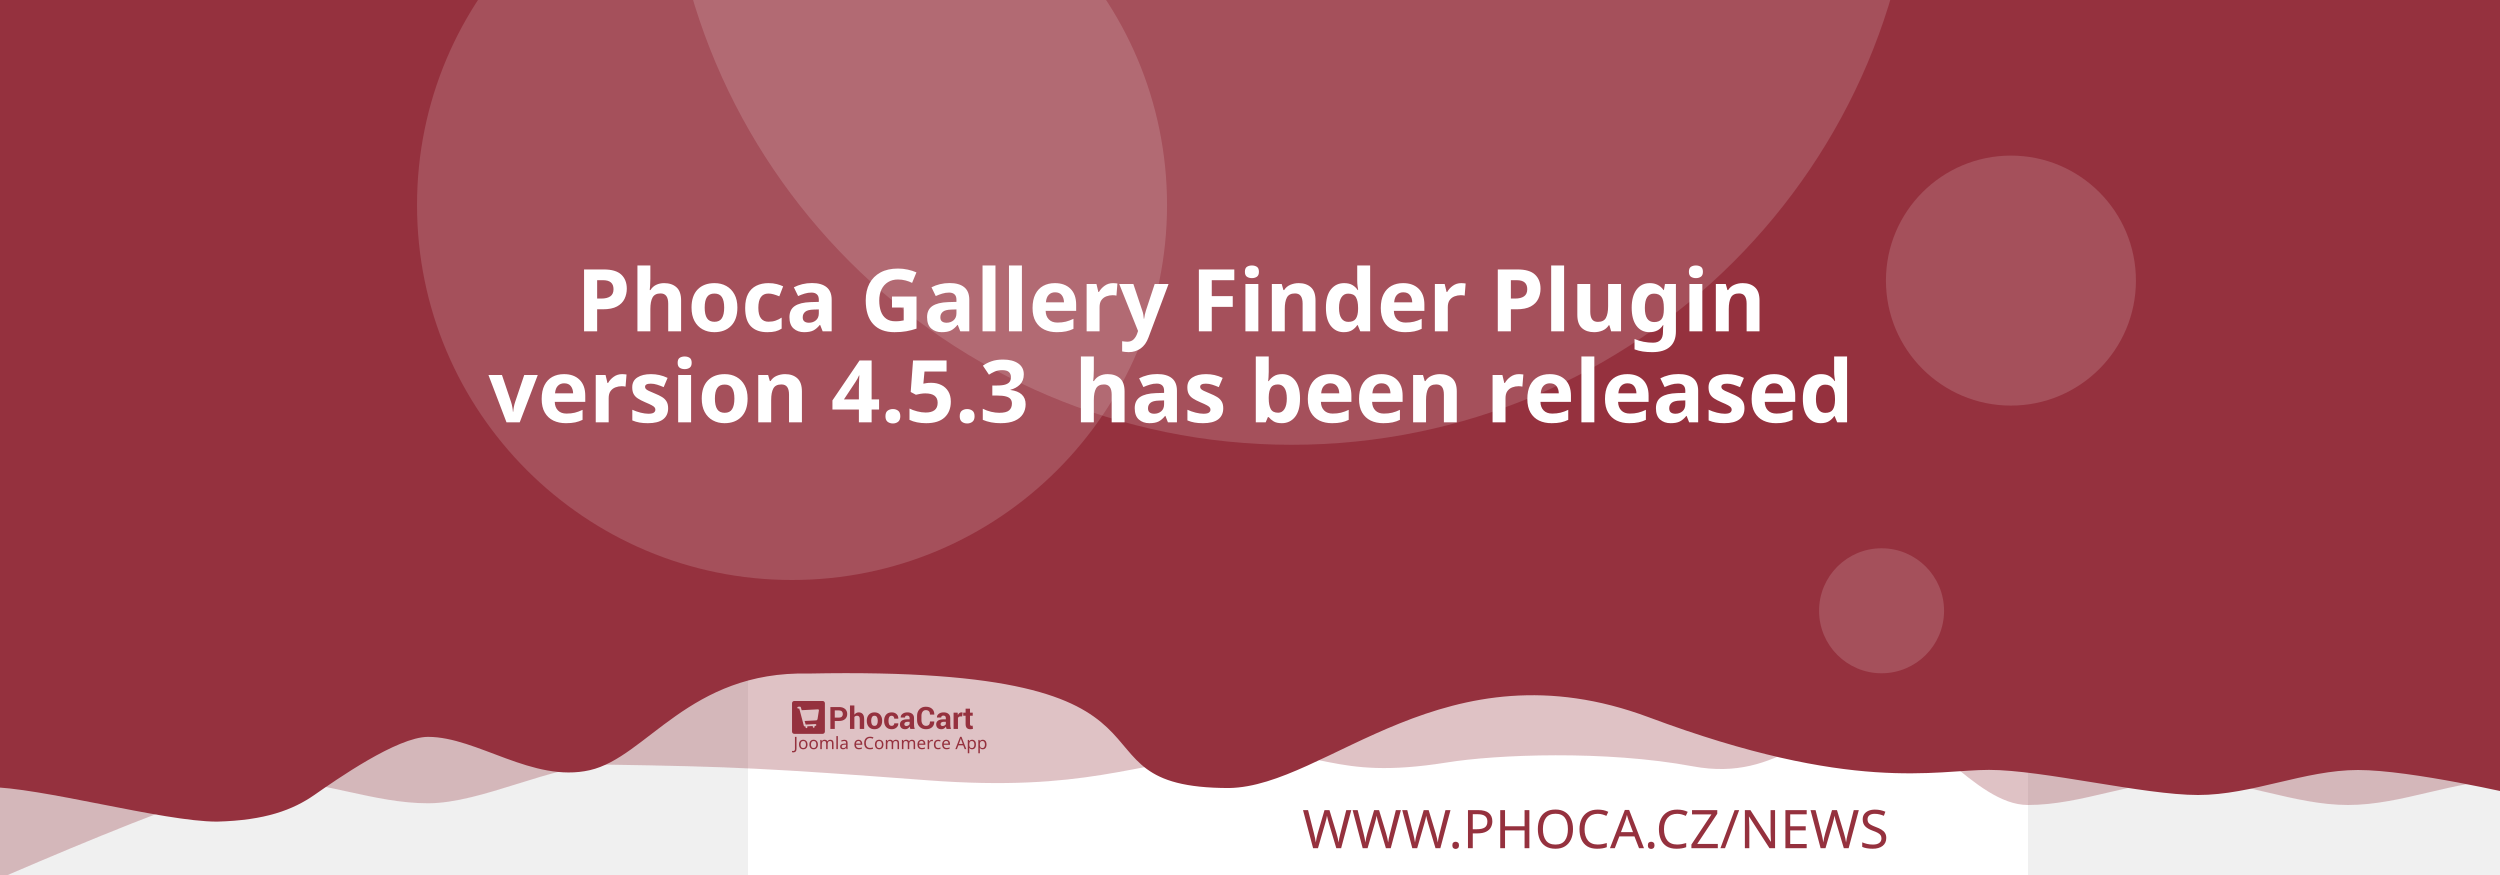
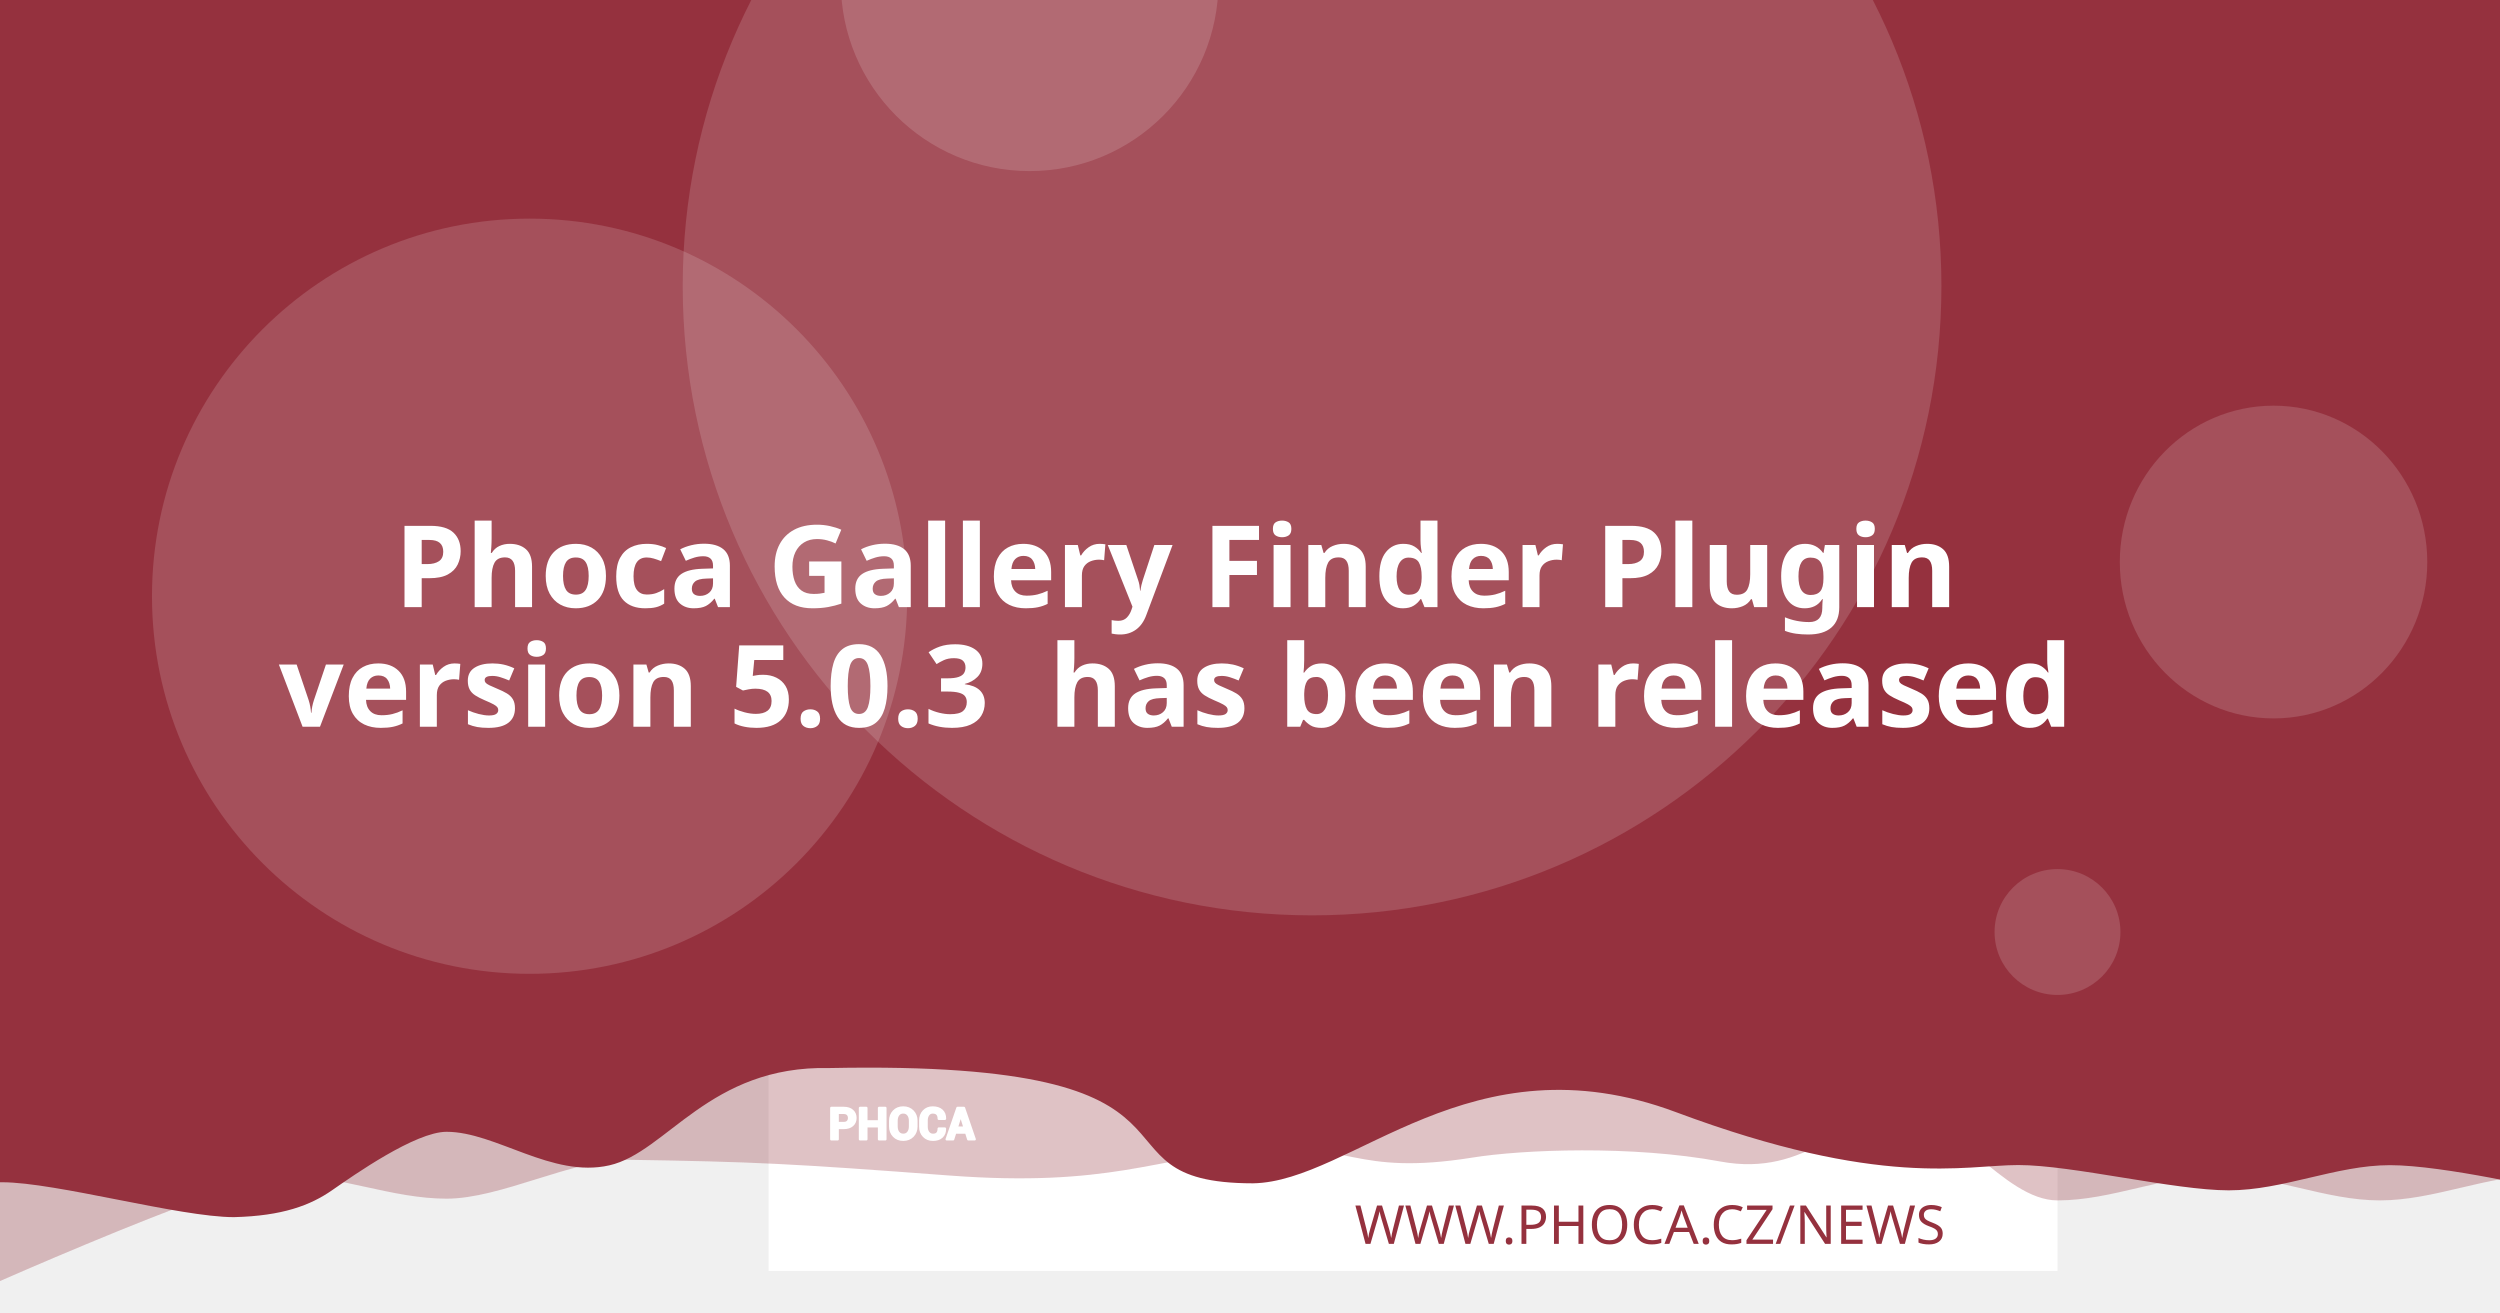
- <svg xmlns="http://www.w3.org/2000/svg" width="1000" height="350" viewBox="0 0 1000 350" version="1.1" id="svg5">
-   <defs id="defs2" />
-   <g id="layer1">
-     <path d="m 10.656,-65.038 a 6.384,6.384 0 0 0 -6.384,6.384 v 81.087 a 6.384,6.384 0 0 0 6.384,6.384 h 81.083 a 6.384,6.384 0 0 0 6.384,-6.384 v -81.087 a 6.384,6.384 0 0 0 -6.384,-6.384 z m 16.084,16.188 c 0.591,-0.033 1.134,0.125 1.642,0.482 0.508,0.359 0.842,0.809 1.006,1.355 l 2.415,8.308 46.517,-2.44 c 0.829,-0.043 1.521,0.245 2.074,0.86 0.55,0.606 0.769,1.334 0.636,2.174 l -3.898,24.937 c -0.138,0.736 -0.57,1.497 -1.288,2.273 -0.719,0.787 -1.656,1.211 -2.797,1.272 l -32.861,1.721 3.038,10.253 27.775,-1.455 c 0.726,-0.04 1.351,0.178 1.887,0.648 0.523,0.483 0.803,1.086 0.844,1.812 0.038,0.726 -0.178,1.352 -0.648,1.887 -0.483,0.525 -1.086,0.806 -1.812,0.844 l -2.597,0.137 0.137,2.593 c 0.038,0.729 -0.178,1.356 -0.661,1.879 -0.472,0.535 -1.071,0.819 -1.8,0.856 -0.726,0.038 -1.353,-0.178 -1.879,-0.661 -0.535,-0.472 -0.814,-1.073 -0.852,-1.8 l -0.137,-2.593 -15.573,0.81 0.133,2.597 c 0.038,0.729 -0.176,1.356 -0.648,1.879 -0.483,0.535 -1.086,0.818 -1.812,0.856 -0.726,0.04 -1.352,-0.178 -1.887,-0.661 -0.525,-0.472 -0.806,-1.073 -0.844,-1.8 l -0.137,-2.597 -1.608,0.083 c -0.623,0.033 -1.193,-0.112 -1.721,-0.428 -0.515,-0.317 -0.883,-0.632 -1.11,-0.931 l -0.287,-0.507 -13.05,-49.343 -2.805,0.146 c -0.696,0.038 -1.312,-0.181 -1.858,-0.661 -0.545,-0.472 -0.835,-1.069 -0.873,-1.795 -0.038,-0.729 0.186,-1.353 0.682,-1.879 0.493,-0.535 1.083,-0.818 1.779,-0.856 z" style="fill:#ffffff;stroke-width:1;paint-order:stroke fill markers" id="path400" />
-     <rect style="opacity:1;fill:#ffffff;stroke-width:5;stroke-linejoin:round;paint-order:stroke fill markers" id="rect723" width="512" height="512" x="299.205" y="-162" />
-     <path id="rect4460" style="opacity:0.3;fill:#95313e;fill-opacity:1;stroke-width:5;stroke-linejoin:round;paint-order:stroke fill markers" d="M 43.205,-158 H 1067.205 v 480 c 0,0 -42.667,-10 -64,-10 -21.333,0 -42.408,10 -64,10 -21.592,0 -42.667,-10 -64,-10 -21.333,0 -42.408,10 -64,10 -21.592,0 -41.887,-34.701 -63.221,-34.701 -21.333,0 -35.645,25.795 -70.761,19.246 -35.116,-6.549 -78.862,-4.741 -98.515,-1.547 -47.289,7.533 -49.247,-6.724 -87.369,-3.311 -38.122,3.413 -56.921,15.193 -120.307,10.429 -63.387,-4.764 -76.988,-5.458 -128.724,-6.272 -21.333,0 -49.51,15.47 -71.103,15.47 -21.592,0 -42.667,-9.314 -64,-9.314 -21.333,0 -142.622,54.974 -142.622,54.974 z" />
-     <path id="rect4460-5" style="fill:#95313e;fill-opacity:1;stroke-width:5;stroke-linejoin:round;paint-order:stroke fill markers" d="M -16.795,-162 H 1007.205 v 480 c 0,0 -42.667,-10 -64,-10 -21.333,0 -42.408,10 -64,10 -21.592,0 -62.256,-10.048 -83.59,-10.048 -21.333,0 -54.449,9.448 -136.059,-21.03 -81.61,-30.478 -128.583,27.669 -167.971,28.291 -70.795,-0.042 -2.945,-49.095 -168.203,-45.791 -47.74,-1.123 -64.656,33.461 -87.469,38.651 -22.813,5.19 -45.091,-13.328 -64.676,-13.328 -12.358,0 -36.795,17.189 -45.417,23.186 -8.622,5.997 -19.64,10.226 -38.998,10.717 -21.592,0 -70.812,-13.859 -92.145,-13.859 -21.333,0 -11.473,3.211 -11.473,3.211 z" />
-     <circle style="opacity:0.15;fill:#ffffff;fill-opacity:1;stroke-width:5;stroke-linejoin:round;paint-order:stroke fill markers" id="path8376" cx="516.67" cy="-72.081" r="250" />
-     <text xml:space="preserve" style="font-style:normal;font-weight:normal;font-size:21.333px;line-height:1.25;font-family:sans-serif;fill:#95313e;fill-opacity:1;stroke:none" x="783.247" y="339.277" id="text2910-3-7">
-       <tspan id="tspan2908-6-5" x="783.247" y="339.277" style="font-style:normal;font-variant:normal;font-weight:300;font-stretch:normal;font-size:21.333px;font-family:Montserrat;-inkscape-font-specification:'Montserrat Light';text-align:end;text-anchor:end;fill:#95313e;fill-opacity:1">WWW.PHOCA.CZ/NEWS</tspan>
-     </text>
-     <text xml:space="preserve" style="font-style:normal;font-variant:normal;font-weight:600;font-stretch:normal;font-size:34.667px;line-height:1.05;font-family:Rubik;-inkscape-font-specification:'Rubik Semi-Bold';fill:#ffffff;fill-opacity:1;stroke:none" x="500" y="96.133" id="text11252">
-       <tspan x="500" y="96.133" id="tspan403" style="text-align:center;text-anchor:middle" />
-       <tspan x="500" y="132.533" style="font-size:34.667px;text-align:center;text-anchor:middle" id="tspan444">Phoca Gallery Finder Plugin</tspan>
-       <tspan x="500" y="168.933" id="tspan2906" style="font-size:34.667px;text-align:center;text-anchor:middle">version 4.5.3
+ <svg xmlns="http://www.w3.org/2000/svg" version="1.1" viewBox="0 0 1200 630">
+   <path d="m20.256 108.52a7.714 7.714 0 0 0-7.714 7.714v97.981a7.714 7.714 0 0 0 7.714 7.714h97.976a7.714 7.714 0 0 0 7.714-7.714v-97.981a7.714 7.714 0 0 0-7.714-7.714zm19.435 19.56c0.714-0.04 1.37 0.151 1.984 0.583 0.613 0.434 1.018 0.978 1.215 1.637l2.918 10.039 56.209-2.948c1.002-0.052 1.838 0.296 2.506 1.04 0.665 0.732 0.929 1.612 0.768 2.627l-4.71 30.132c-0.167 0.89-0.688 1.809-1.557 2.747-0.869 0.95-2.001 1.463-3.38 1.537l-39.707 2.079 3.671 12.389 33.562-1.758c0.878-0.049 1.633 0.215 2.28 0.783 0.632 0.583 0.971 1.312 1.019 2.19 0.046 0.878-0.215 1.633-0.783 2.28-0.583 0.635-1.312 0.974-2.189 1.019l-3.139 0.166 0.166 3.134c0.046 0.881-0.215 1.638-0.798 2.27-0.571 0.647-1.294 0.99-2.175 1.034-0.878 0.046-1.635-0.215-2.27-0.798-0.647-0.571-0.984-1.297-1.03-2.175l-0.166-3.134-18.817 0.979 0.161 3.139c0.046 0.881-0.212 1.638-0.783 2.27-0.583 0.647-1.312 0.988-2.189 1.034-0.878 0.049-1.633-0.215-2.28-0.798-0.635-0.571-0.974-1.297-1.02-2.175l-0.166-3.139-1.944 0.101c-0.753 0.039-1.441-0.135-2.079-0.517-0.623-0.383-1.067-0.764-1.341-1.125l-0.347-0.613-15.769-59.624-3.39 0.176c-0.841 0.046-1.586-0.219-2.245-0.798-0.659-0.571-1.009-1.292-1.055-2.17-0.046-0.881 0.225-1.635 0.824-2.27 0.595-0.647 1.308-0.989 2.149-1.034z" fill="#fff" stroke-width="1.208" style="paint-order:stroke fill markers" />
+   <rect x="368.92" y="-8.647" width="618.68" height="618.68" fill="#fff" stroke-linejoin="round" stroke-width="6.042" style="paint-order:stroke fill markers" />
+   <g stroke-linejoin="round" stroke-width="6.042">
+     <path d="m59.586-3.814h1237.4v580.01s-51.556-12.084-77.334-12.084c-25.778 0-51.244 12.084-77.335 12.084-26.091 0-51.556-12.084-77.334-12.084-25.778 0-51.244 12.084-77.335 12.084-26.091 0-50.615-41.931-76.393-41.931s-43.072 31.169-85.504 23.256-95.293-5.729-119.04-1.869c-57.142 9.103-59.508-8.125-105.57-4.001s-68.78 18.359-145.37 12.602c-76.593-5.757-93.029-6.595-155.54-7.579-25.778 0-59.826 18.693-85.917 18.693-26.091 0-51.556-11.254-77.334-11.254-25.778 0-172.34 66.428-172.34 66.428z" fill="#95313e" opacity=".3" style="paint-order:stroke fill markers" />
+     <path d="m-12.915-8.647h1237.4v580.01s-51.556-12.084-77.334-12.084c-25.778 0-51.244 12.084-77.334 12.084-26.091 0-75.228-12.142-101.01-12.142-25.778 0-65.794 11.416-164.41-25.412s-155.37 33.433-202.97 34.185c-85.545-0.05-3.558-59.324-203.25-55.331-57.687-1.357-78.127 40.433-105.69 46.704-27.566 6.271-54.486-16.105-78.151-16.105-14.933 0-44.462 20.77-54.88 28.017-10.418 7.247-23.732 12.357-47.124 12.95-26.091 0-85.565-16.747-111.34-16.747-25.778 0-13.863 3.88-13.863 3.88z" fill="#95313e" style="paint-order:stroke fill markers" />
+     <circle cx="629.79" cy="137.28" r="302.09" fill="#fff" opacity=".15" style="paint-order:stroke fill markers" />
+   </g>
+   <g transform="matrix(.20516 0 0 .20516 127.07 503.01)" fill="#fff">
+     <path d="m1340.4 187.13v26.573h-14.698v-73.229h29.182c8.411 0 15.036 2.146 19.865 6.438 4.823 4.292 7.24 9.938 7.24 16.943 0 7.005-2.417 12.635-7.24 16.891-4.828 4.255-11.453 6.385-19.865 6.385zm0-11.328h14.484c4.088 0 7.193-1.115 9.307-3.333 2.109-2.229 3.156-5.062 3.156-8.51 0-3.521-1.047-6.422-3.141-8.724-2.094-2.281-5.203-3.432-9.323-3.432h-14.484z" />
+     <path d="m1452 213.7h-14.646v-30.385h-29.865v30.385h-14.698v-73.229h14.698v31.516h29.865v-31.516h14.646z" />
+     <path d="m1524.6 183.68c0 8.974-2.833 16.391-8.516 22.26-5.698 5.854-13.078 8.792-22.162 8.792-9.01 0-16.338-2.938-21.969-8.792-5.63-5.87-8.448-13.286-8.448-22.26v-13.188c0-8.943 2.797-16.359 8.411-22.229 5.615-5.885 12.943-8.823 21.953-8.823 9.083 0 16.479 2.938 22.182 8.823 5.698 5.87 8.547 13.286 8.547 22.229zm-14.677-13.323c0-5.734-1.422-10.422-4.276-14.094-2.849-3.656-6.781-5.49-11.776-5.49-4.995 0-8.87 1.818-11.62 5.474-2.745 3.656-4.12 8.344-4.12 14.109v13.323c0 5.818 1.391 10.552 4.172 14.229 2.781 3.656 6.661 5.49 11.62 5.49 5.031 0 8.964-1.833 11.776-5.49 2.818-3.677 4.224-8.412 4.224-14.229z" />
+     <path d="m1591.3 188.73 0.104 0.292c0.136 7.875-2.266 14.125-7.208 18.76-4.948 4.635-11.812 6.953-20.599 6.953-8.823 0-15.984-2.833-21.474-8.5-5.495-5.662-8.26-12.943-8.26-21.87v-14.521c0-8.875 2.698-16.151 8.052-21.849 5.375-5.703 12.344-8.552 20.927-8.552 9.042 0 16.115 2.318 21.214 6.969 5.099 4.656 7.588 10.99 7.453 19.005l-0.104 0.292h-14.281c0-4.823-1.151-8.516-3.469-11.089-2.318-2.557-5.922-3.844-10.812-3.844-4.396 0-7.88 1.781-10.458 5.339-2.588 3.568-3.875 8.099-3.875 13.625v14.594c0 5.594 1.354 10.161 4.068 13.729 2.729 3.557 6.386 5.338 11.021 5.338 4.583 0 7.979-1.234 10.177-3.688 2.198-2.474 3.297-6.13 3.297-10.984z" />
+     <path d="m1641.2 197.94h-25.698l-4.995 15.76h-14.828l25.198-73.229h15.036l25.094 73.229h-14.828zm-22.094-11.328h18.474l-9.068-28.99h-0.292z" />
+   </g>
+   <g fill="none" stroke="#fff" stroke-linecap="round" stroke-linejoin="round" stroke-miterlimit="22.926" stroke-width="1.163">
+     <path d="m402.06 541.4v5.452h-3.015v-15.024h5.987c1.726 0 3.085 0.44 4.075 1.321 0.989 0.88 1.485 2.039 1.485 3.476 0 1.437-0.496 2.592-1.485 3.465-0.991 0.873-2.35 1.31-4.075 1.31zm0-2.324h2.971c0.839 0 1.476-0.229 1.909-0.684 0.433-0.457 0.648-1.039 0.648-1.746 0-0.722-0.215-1.317-0.644-1.79-0.43-0.468-1.067-0.704-1.913-0.704h-2.971z" />
+     <path d="m424.96 546.85h-3.005v-6.234h-6.127v6.234h-3.015v-15.024h3.015v6.466h6.127v-6.466h3.005z" />
+     <path d="m439.85 540.69c0 1.841-0.581 3.363-1.747 4.567-1.169 1.201-2.683 1.804-4.547 1.804-1.849 0-3.352-0.603-4.507-1.804-1.155-1.204-1.733-2.726-1.733-4.567v-2.706c0-1.835 0.574-3.356 1.726-4.561 1.152-1.207 2.655-1.81 4.504-1.81 1.863 0 3.381 0.603 4.551 1.81 1.169 1.204 1.753 2.726 1.753 4.561zm-3.011-2.733c0-1.177-0.292-2.138-0.877-2.892-0.584-0.75-1.391-1.126-2.416-1.126-1.025 0-1.82 0.373-2.384 1.123-0.563 0.75-0.845 1.712-0.845 2.895v2.733c0 1.194 0.285 2.165 0.856 2.919 0.571 0.75 1.367 1.126 2.384 1.126 1.032 0 1.839-0.376 2.416-1.126 0.578-0.754 0.867-1.726 0.867-2.919z" />
+     <path d="m453.53 541.73 0.021 0.06c0.028 1.616-0.465 2.898-1.479 3.849-1.015 0.951-2.423 1.427-4.226 1.427-1.81 0-3.279-0.581-4.406-1.744-1.127-1.161-1.695-2.655-1.695-4.487v-2.979c0-1.821 0.553-3.313 1.652-4.482 1.103-1.17 2.533-1.754 4.293-1.754 1.855 0 3.306 0.475 4.352 1.43 1.046 0.955 1.557 2.255 1.529 3.899l-0.021 0.06h-2.93c0-0.989-0.236-1.747-0.712-2.275-0.475-0.525-1.215-0.789-2.218-0.789-0.902 0-1.617 0.365-2.146 1.095-0.531 0.732-0.795 1.662-0.795 2.795v2.994c0 1.148 0.278 2.085 0.835 2.817 0.56 0.73 1.31 1.095 2.261 1.095 0.94 0 1.637-0.253 2.088-0.757 0.451-0.508 0.676-1.258 0.676-2.253z" />
+     <path d="m463.77 543.62h-5.272l-1.025 3.233h-3.042l5.17-15.024h3.085l5.148 15.024h-3.042zm-4.533-2.324h3.79l-1.86-5.947h-0.06z" />
+   </g>
+   <text x="953.817" y="597.071" fill="#95313e" font-family="sans-serif" font-size="25.778px" stroke-width="1.208" style="line-height:1.25" xml:space="preserve">
+     <tspan x="953.817" y="597.071" fill="#95313e" font-family="Montserrat" font-size="25.778px" font-weight="300" stroke-width="1.208" text-align="end" text-anchor="end">WWW.PHOCA.CZ/NEWS</tspan>
+   </text>
+   <text x="600" y="234.034" fill="#ffffff" font-family="Rubik" font-size="54.666px" font-weight="600" stroke-width="1.577" style="line-height:1.05" xml:space="preserve">
+     <tspan x="600" y="234.034" text-align="center" text-anchor="middle" />
+     <tspan x="600" y="291.433" font-size="54.666px" text-align="center" text-anchor="middle">Phoca Gallery Finder Plugin</tspan>
+     <tspan x="600" y="348.833" font-size="54.666px" text-align="center" text-anchor="middle">version 5.0.3
 has been released</tspan>
-       <tspan x="500" y="205.333" id="tspan1994" style="font-size:34.667px" />
-     </text>
-     <circle style="opacity:0.15;fill:#ffffff;fill-opacity:1;stroke-width:5;stroke-linejoin:round;paint-order:stroke fill markers" id="path8376-9" cx="316.809" cy="82" r="150" />
-     <circle style="opacity:0.15;fill:#ffffff;fill-opacity:1;stroke-width:5;stroke-linejoin:round;paint-order:stroke fill markers" id="path8376-6" cx="402.909" cy="-161.883" r="75" />
-     <circle style="opacity:0.15;fill:#ffffff;fill-opacity:1;stroke-width:5;stroke-linejoin:round;paint-order:stroke fill markers" id="path8376-6-2" cx="804.374" cy="112.238" r="50" />
-     <g id="g8950" transform="matrix(0.298069,0,0,0.298069,406.5401,173.2596)" style="fill:#95313e;fill-opacity:1;stroke-width:3.355">
-       <g id="g895" transform="translate(-301.0409,359.4151)" style="fill:#95313e;fill-opacity:1;stroke-width:3.355">
-         <g transform="matrix(1.3333,0,0,-1.3333,-75.59,850.15)" fill="#ffffff" image-rendering="optimizeQuality" id="g280" style="clip-rule:evenodd;fill:#95313e;fill-opacity:1;stroke-width:8.934;shape-rendering:geometricPrecision">
-           <path d="m 99.728,617.49 v -7.994 h -4.423 v 22.031 h 8.784 c 2.532,0 4.527,-0.646 5.979,-1.937 1.452,-1.291 2.181,-2.99 2.181,-5.097 0,-2.107 -0.729,-3.801 -2.181,-5.082 -1.452,-1.281 -3.446,-1.921 -5.979,-1.921 z m 0,3.408 h 4.361 c 1.23,0 2.165,0.336 2.801,1.002 0.635,0.671 0.951,1.523 0.951,2.561 0,1.059 -0.315,1.932 -0.946,2.623 -0.63,0.687 -1.566,1.033 -2.806,1.033 H 99.728 Z" id="path262" style="fill:#95313e;fill-opacity:1;stroke-width:3.355" />
-           <path d="m 119.45,623.79 c 0.517,0.749 1.147,1.327 1.891,1.746 0.749,0.418 1.576,0.63 2.485,0.63 1.705,0 3.043,-0.568 4.02,-1.704 0.971,-1.131 1.457,-2.887 1.457,-5.252 v -9.714 h -4.418 v 9.76 c 0,1.276 -0.227,2.174 -0.677,2.706 -0.445,0.532 -1.116,0.795 -2.005,0.795 -0.605,0 -1.137,-0.108 -1.602,-0.325 -0.465,-0.217 -0.847,-0.522 -1.152,-0.919 v -12.017 h -4.418 v 23.611 h 4.418 z" id="path264" style="fill:#95313e;fill-opacity:1;stroke-width:3.355" />
-           <path d="m 131.96,617.83 c 0,2.438 0.682,4.436 2.046,5.996 1.359,1.554 3.25,2.334 5.663,2.334 2.418,0 4.315,-0.774 5.689,-2.329 1.375,-1.549 2.062,-3.553 2.062,-6.001 v -0.32 c 0,-2.458 -0.687,-4.462 -2.051,-6.011 -1.369,-1.544 -3.261,-2.319 -5.674,-2.319 -2.418,0 -4.315,0.775 -5.684,2.319 -1.364,1.549 -2.051,3.553 -2.051,6.011 z m 4.408,-0.31 c 0,-1.487 0.264,-2.68 0.785,-3.584 0.527,-0.899 1.375,-1.348 2.542,-1.348 1.142,0 1.979,0.454 2.506,1.358 0.532,0.904 0.796,2.097 0.796,3.574 v 0.315 c 0,1.446 -0.269,2.629 -0.801,3.542 -0.537,0.914 -1.38,1.374 -2.527,1.374 -1.142,0 -1.979,-0.46 -2.506,-1.379 -0.532,-0.919 -0.796,-2.102 -0.796,-3.537 z" id="path266" style="fill:#95313e;fill-opacity:1;stroke-width:3.355" />
-           <path d="m 157.01,612.59 c 0.79,0 1.421,0.227 1.891,0.682 0.475,0.454 0.713,1.064 0.713,1.828 h 4.015 l 0.041,-0.093 c 0.041,-1.653 -0.579,-3.037 -1.871,-4.152 -1.287,-1.116 -2.883,-1.673 -4.79,-1.673 -2.439,0 -4.325,0.769 -5.648,2.314 -1.318,1.544 -1.979,3.522 -1.979,5.944 v 0.449 c 0,2.412 0.656,4.395 1.974,5.944 1.317,1.554 3.198,2.329 5.638,2.329 2.02,0 3.648,-0.573 4.883,-1.725 1.235,-1.151 1.835,-2.664 1.793,-4.539 l -0.031,-0.088 h -4.026 c 0,0.842 -0.233,1.544 -0.698,2.107 -0.46,0.558 -1.101,0.837 -1.922,0.837 -1.168,0 -1.995,-0.454 -2.475,-1.358 -0.476,-0.904 -0.718,-2.071 -0.718,-3.496 v -0.454 c 0,-1.456 0.243,-2.628 0.718,-3.522 0.48,-0.888 1.312,-1.332 2.491,-1.332" id="path268" style="fill:#95313e;fill-opacity:1;stroke-width:3.355" />
-           <path d="m 175.8,609.49 c -0.165,0.372 -0.305,0.764 -0.419,1.183 -0.119,0.413 -0.202,0.837 -0.248,1.27 -0.455,-0.8 -1.054,-1.456 -1.798,-1.978 -0.739,-0.521 -1.628,-0.785 -2.656,-0.785 -1.715,0 -3.038,0.439 -3.963,1.322 -0.93,0.883 -1.395,2.086 -1.395,3.604 0,1.606 0.62,2.845 1.855,3.729 1.235,0.883 3.038,1.322 5.41,1.322 h 2.47 v 1.301 c 0,0.785 -0.207,1.394 -0.62,1.828 -0.413,0.434 -1.023,0.651 -1.834,0.651 -0.713,0 -1.266,-0.175 -1.653,-0.522 -0.393,-0.346 -0.584,-0.826 -0.584,-1.446 l -4.268,0.016 -0.016,0.093 c -0.072,1.379 0.527,2.572 1.798,3.579 1.271,1.002 2.946,1.503 5.013,1.503 1.958,0 3.545,-0.496 4.769,-1.492 1.22,-0.992 1.829,-2.406 1.829,-4.24 v -6.76 c 0,-0.769 0.062,-1.492 0.176,-2.164 0.119,-0.676 0.299,-1.348 0.553,-2.014 z m -4.046,2.943 c 0.78,0 1.468,0.191 2.077,0.574 0.605,0.382 1.013,0.826 1.225,1.332 v 2.308 h -2.47 c -0.935,0 -1.648,-0.232 -2.134,-0.702 -0.481,-0.47 -0.724,-1.033 -0.724,-1.699 0,-0.542 0.181,-0.981 0.542,-1.312 0.367,-0.336 0.858,-0.501 1.483,-0.501" id="path270" style="fill:#95313e;fill-opacity:1;stroke-width:3.355" />
-           <path d="m 199.84,617.01 0.031,-0.088 c 0.041,-2.37 -0.682,-4.25 -2.17,-5.645 -1.488,-1.394 -3.555,-2.091 -6.201,-2.091 -2.656,0 -4.811,0.852 -6.464,2.556 -1.653,1.704 -2.486,3.894 -2.486,6.579 v 4.369 c 0,2.67 0.812,4.86 2.424,6.574 1.617,1.715 3.715,2.572 6.299,2.572 2.723,0 4.852,-0.697 6.386,-2.097 1.535,-1.399 2.284,-3.305 2.243,-5.717 l -0.031,-0.088 h -4.299 c 0,1.451 -0.346,2.561 -1.044,3.336 -0.698,0.769 -1.783,1.157 -3.255,1.157 -1.323,0 -2.372,-0.537 -3.147,-1.606 -0.78,-1.074 -1.168,-2.438 -1.168,-4.1 v -4.39 c 0,-1.683 0.408,-3.057 1.225,-4.131 0.822,-1.069 1.922,-1.606 3.317,-1.606 1.38,0 2.403,0.372 3.064,1.11 0.661,0.744 0.992,1.844 0.992,3.305 z" id="path272" style="fill:#95313e;fill-opacity:1;stroke-width:3.355" />
-           <path d="m 212.27,609.49 c -0.165,0.372 -0.305,0.764 -0.419,1.183 -0.119,0.413 -0.202,0.837 -0.248,1.27 -0.455,-0.8 -1.054,-1.456 -1.798,-1.978 -0.739,-0.521 -1.628,-0.785 -2.656,-0.785 -1.716,0 -3.038,0.439 -3.963,1.322 -0.93,0.883 -1.395,2.086 -1.395,3.604 0,1.606 0.62,2.845 1.855,3.729 1.235,0.883 3.039,1.322 5.41,1.322 h 2.47 v 1.301 c 0,0.785 -0.207,1.394 -0.62,1.828 -0.413,0.434 -1.023,0.651 -1.834,0.651 -0.713,0 -1.266,-0.175 -1.654,-0.522 -0.393,-0.346 -0.584,-0.826 -0.584,-1.446 l -4.268,0.016 -0.016,0.093 c -0.072,1.379 0.527,2.572 1.798,3.579 1.271,1.002 2.945,1.503 5.013,1.503 1.958,0 3.545,-0.496 4.769,-1.492 1.22,-0.992 1.829,-2.406 1.829,-4.24 v -6.76 c 0,-0.769 0.062,-1.492 0.176,-2.164 0.119,-0.676 0.3,-1.348 0.553,-2.014 z m -4.046,2.943 c 0.78,0 1.468,0.191 2.077,0.574 0.605,0.382 1.013,0.826 1.224,1.332 v 2.308 h -2.47 c -0.935,0 -1.649,-0.232 -2.134,-0.702 -0.481,-0.47 -0.723,-1.033 -0.723,-1.699 0,-0.542 0.181,-0.981 0.542,-1.312 0.367,-0.336 0.858,-0.501 1.483,-0.501" id="path274" style="fill:#95313e;fill-opacity:1;stroke-width:3.355" />
-           <path d="m 227.92,622.06 -1.617,0.046 c -0.656,0 -1.199,-0.134 -1.623,-0.408 -0.423,-0.274 -0.744,-0.656 -0.966,-1.152 v -11.052 h -4.408 v 16.36 h 4.103 l 0.196,-2.422 c 0.382,0.857 0.883,1.528 1.494,2.009 0.61,0.48 1.312,0.723 2.108,0.723 0.223,0 0.429,-0.015 0.615,-0.052 0.186,-0.036 0.377,-0.077 0.568,-0.129 z" id="path276" style="fill:#95313e;fill-opacity:1;stroke-width:3.355" />
-           <path d="m 235.83,629.86 v -4.007 h 2.754 v -3.099 H 235.83 v -8.33 c 0,-0.635 0.129,-1.09 0.393,-1.363 0.263,-0.274 0.615,-0.408 1.059,-0.408 0.232,0 0.434,0.01 0.599,0.036 0.166,0.026 0.362,0.072 0.579,0.129 l 0.383,-3.181 c -0.445,-0.155 -0.878,-0.268 -1.302,-0.341 -0.424,-0.078 -0.884,-0.114 -1.38,-0.114 -1.524,0 -2.697,0.418 -3.519,1.255 -0.822,0.837 -1.235,2.159 -1.235,3.977 v 8.34 h -2.392 v 3.099 h 2.392 v 4.007 z" id="path278" style="fill:#95313e;fill-opacity:1;stroke-width:3.355" />
-         </g>
-         <g fill="#ffffff" fill-rule="evenodd" image-rendering="optimizeQuality" stroke-width="1.934" aria-label="Joomla eCommerce App" id="g318" style="clip-rule:evenodd;fill:#95313e;fill-opacity:1;shape-rendering:geometricPrecision">
-           <path d="M 1.704,69 Q 1.151,69 0.736,68.908 0.321,68.839 -0.002,68.7 v -1.752 q 0.369,0.092 0.784,0.161 0.415,0.069 0.876,0.069 0.576,0 1.083,-0.231 0.53,-0.231 0.853,-0.807 0.323,-0.576 0.323,-1.614 v -16.368 h 2.075 v 16.206 q 0,2.374 -1.176,3.504 -1.176,1.13 -3.112,1.13 z" id="path282" style="fill:#95313e;fill-opacity:1;stroke-width:1.934" />
-           <path d="m 20.792,58.419 q 0,3.066 -1.568,4.749 -1.545,1.683 -4.196,1.683 -1.637,0 -2.928,-0.738 -1.268,-0.761 -2.006,-2.19 -0.738,-1.452 -0.738,-3.504 0,-3.066 1.545,-4.726 1.545,-1.66 4.196,-1.66 1.683,0 2.951,0.761 1.291,0.738 2.006,2.167 0.738,1.406 0.738,3.458 z m -9.336,0 q 0,2.19 0.853,3.481 0.876,1.268 2.766,1.268 1.867,0 2.743,-1.268 0.876,-1.291 0.876,-3.481 0,-2.19 -0.876,-3.435 -0.876,-1.245 -2.766,-1.245 -1.89,0 -2.743,1.245 -0.853,1.245 -0.853,3.435 z" id="path284" style="fill:#95313e;fill-opacity:1;stroke-width:1.934" />
-           <path d="m 34.739,58.419 q 0,3.066 -1.568,4.749 -1.545,1.683 -4.196,1.683 -1.637,0 -2.928,-0.738 -1.268,-0.761 -2.006,-2.19 -0.738,-1.452 -0.738,-3.504 0,-3.066 1.545,-4.726 1.545,-1.66 4.196,-1.66 1.683,0 2.951,0.761 1.291,0.738 2.006,2.167 0.738,1.406 0.738,3.458 z m -9.336,0 q 0,2.19 0.853,3.481 0.876,1.268 2.766,1.268 1.867,0 2.743,-1.268 0.876,-1.291 0.876,-3.481 0,-2.19 -0.876,-3.435 -0.876,-1.245 -2.766,-1.245 -1.89,0 -2.743,1.245 -0.853,1.245 -0.853,3.435 z" id="path286" style="fill:#95313e;fill-opacity:1;stroke-width:1.934" />
-           <path d="m 51.499,52.033 q 2.098,0 3.135,1.083 1.037,1.06 1.037,3.458 V 64.62 H 53.666 v -7.953 q 0,-2.928 -2.513,-2.928 -1.798,0 -2.582,1.037 -0.761,1.037 -0.761,3.02 V 64.62 h -2.006 v -7.953 q 0,-2.928 -2.536,-2.928 -1.867,0 -2.582,1.153 -0.715,1.153 -0.715,3.32 v 6.409 h -2.029 v -12.356 h 1.637 l 0.3,1.683 h 0.115 q 0.576,-0.968 1.545,-1.429 0.991,-0.484 2.098,-0.484 2.905,0 3.781,2.075 h 0.115 q 0.622,-1.06 1.683,-1.568 1.083,-0.507 2.282,-0.507 z" id="path288" style="fill:#95313e;fill-opacity:1;stroke-width:1.934" />
-           <path d="M 61.527,64.62 H 59.498 V 47.1 h 2.029 z" id="path290" style="fill:#95313e;fill-opacity:1;stroke-width:1.934" />
-           <path d="m 70.126,52.056 q 2.259,0 3.343,0.991 1.083,0.991 1.083,3.158 v 8.414 h -1.475 l -0.392,-1.752 h -0.092 q -0.807,1.014 -1.706,1.498 -0.876,0.484 -2.444,0.484 -1.683,0 -2.789,-0.876 -1.107,-0.899 -1.107,-2.789 0,-1.844 1.452,-2.836 1.452,-1.014 4.472,-1.107 l 2.098,-0.069 v -0.738 q 0,-1.545 -0.669,-2.144 -0.669,-0.599 -1.89,-0.599 -0.968,0 -1.844,0.3 -0.876,0.277 -1.637,0.645 l -0.622,-1.522 q 0.807,-0.438 1.913,-0.738 1.107,-0.323 2.305,-0.323 z m 0.599,6.593 q -2.305,0.092 -3.204,0.738 -0.876,0.645 -0.876,1.821 0,1.037 0.622,1.522 0.645,0.484 1.637,0.484 1.568,0 2.605,-0.853 1.037,-0.876 1.037,-2.674 v -1.107 z" id="path292" style="fill:#95313e;fill-opacity:1;stroke-width:1.934" />
-           <path d="m 89.144,52.033 q 1.591,0 2.72,0.692 1.153,0.692 1.752,1.96 0.622,1.245 0.622,2.928 v 1.222 h -8.46 q 0.046,2.098 1.06,3.204 1.037,1.083 2.882,1.083 1.176,0 2.075,-0.207 0.922,-0.231 1.89,-0.645 v 1.775 q -0.945,0.415 -1.867,0.599 -0.922,0.207 -2.19,0.207 -1.752,0 -3.112,-0.715 -1.337,-0.715 -2.098,-2.121 -0.738,-1.429 -0.738,-3.481 0,-2.029 0.669,-3.481 0.692,-1.452 1.913,-2.236 1.245,-0.784 2.882,-0.784 z m -0.023,1.66 q -1.452,0 -2.305,0.945 -0.83,0.922 -0.991,2.582 h 6.293 q -0.023,-1.568 -0.738,-2.536 -0.715,-0.991 -2.259,-0.991 z" id="path294" style="fill:#95313e;fill-opacity:1;stroke-width:1.934" />
-           <path d="m 104.71,49.751 q -2.651,0 -4.173,1.775 -1.522,1.775 -1.522,4.864 0,3.066 1.406,4.864 1.429,1.775 4.265,1.775 1.083,0 2.052,-0.184 0.968,-0.184 1.89,-0.461 v 1.798 q -0.922,0.346 -1.913,0.507 -0.968,0.161 -2.328,0.161 -2.513,0 -4.196,-1.037 -1.683,-1.037 -2.536,-2.951 -0.83,-1.913 -0.83,-4.495 0,-2.49 0.899,-4.38 0.922,-1.913 2.697,-2.974 1.775,-1.083 4.311,-1.083 2.605,0 4.541,0.968 l -0.83,1.752 q -0.761,-0.346 -1.706,-0.622 -0.922,-0.277 -2.029,-0.277 z" id="path296" style="fill:#95313e;fill-opacity:1;stroke-width:1.934" />
-           <path d="m 122.69,58.419 q 0,3.066 -1.568,4.749 -1.545,1.683 -4.196,1.683 -1.637,0 -2.928,-0.738 -1.268,-0.761 -2.006,-2.19 -0.738,-1.452 -0.738,-3.504 0,-3.066 1.545,-4.726 1.545,-1.66 4.196,-1.66 1.683,0 2.951,0.761 1.291,0.738 2.006,2.167 0.738,1.406 0.738,3.458 z m -9.336,0 q 0,2.19 0.853,3.481 0.876,1.268 2.766,1.268 1.867,0 2.743,-1.268 0.876,-1.291 0.876,-3.481 0,-2.19 -0.876,-3.435 -0.876,-1.245 -2.766,-1.245 -1.89,0 -2.743,1.245 -0.853,1.245 -0.853,3.435 z" id="path298" style="fill:#95313e;fill-opacity:1;stroke-width:1.934" />
-           <path d="m 139.45,52.033 q 2.098,0 3.135,1.083 1.037,1.06 1.037,3.458 V 64.62 h -2.006 v -7.953 q 0,-2.928 -2.513,-2.928 -1.798,0 -2.582,1.037 -0.761,1.037 -0.761,3.02 V 64.62 h -2.006 v -7.953 q 0,-2.928 -2.536,-2.928 -1.867,0 -2.582,1.153 -0.715,1.153 -0.715,3.32 v 6.409 h -2.029 v -12.356 h 1.637 l 0.3,1.683 h 0.115 q 0.576,-0.968 1.545,-1.429 0.991,-0.484 2.098,-0.484 2.905,0 3.781,2.075 h 0.115 q 0.622,-1.06 1.683,-1.568 1.083,-0.507 2.282,-0.507 z" id="path300" style="fill:#95313e;fill-opacity:1;stroke-width:1.934" />
-           <path d="m 161,52.033 q 2.098,0 3.135,1.083 1.037,1.06 1.037,3.458 V 64.62 h -2.006 v -7.953 q 0,-2.928 -2.513,-2.928 -1.798,0 -2.582,1.037 -0.761,1.037 -0.761,3.02 V 64.62 h -2.006 v -7.953 q 0,-2.928 -2.536,-2.928 -1.867,0 -2.582,1.153 -0.715,1.153 -0.715,3.32 v 6.409 h -2.029 v -12.356 h 1.637 l 0.3,1.683 h 0.115 q 0.576,-0.968 1.545,-1.429 0.991,-0.484 2.098,-0.484 2.905,0 3.781,2.075 h 0.115 q 0.622,-1.06 1.683,-1.568 1.083,-0.507 2.282,-0.507 z" id="path302" style="fill:#95313e;fill-opacity:1;stroke-width:1.934" />
-           <path d="m 173.77,52.033 q 1.591,0 2.72,0.692 1.153,0.692 1.752,1.96 0.622,1.245 0.622,2.928 v 1.222 h -8.46 q 0.046,2.098 1.06,3.204 1.037,1.083 2.882,1.083 1.176,0 2.075,-0.207 0.922,-0.231 1.89,-0.645 v 1.775 q -0.945,0.415 -1.867,0.599 -0.922,0.207 -2.19,0.207 -1.752,0 -3.112,-0.715 -1.337,-0.715 -2.098,-2.121 -0.738,-1.429 -0.738,-3.481 0,-2.029 0.669,-3.481 0.692,-1.452 1.913,-2.236 1.245,-0.784 2.882,-0.784 z m -0.023,1.66 q -1.452,0 -2.305,0.945 -0.83,0.922 -0.991,2.582 h 6.293 q -0.023,-1.568 -0.738,-2.536 -0.715,-0.991 -2.259,-0.991 z" id="path304" style="fill:#95313e;fill-opacity:1;stroke-width:1.934" />
-           <path d="m 187.76,52.033 q 0.346,0 0.738,0.046 0.415,0.023 0.715,0.092 l -0.254,1.867 q -0.3,-0.069 -0.669,-0.115 -0.346,-0.046 -0.669,-0.046 -0.945,0 -1.775,0.53 -0.83,0.507 -1.337,1.452 -0.484,0.922 -0.484,2.167 v 6.593 h -2.029 v -12.356 h 1.66 l 0.231,2.259 h 0.092 q 0.599,-1.014 1.545,-1.752 0.945,-0.738 2.236,-0.738 z" id="path306" style="fill:#95313e;fill-opacity:1;stroke-width:1.934" />
-           <path d="m 196.02,64.851 q -1.637,0 -2.928,-0.669 -1.268,-0.669 -2.006,-2.075 -0.715,-1.406 -0.715,-3.596 0,-2.282 0.761,-3.712 0.761,-1.429 2.052,-2.098 1.314,-0.669 2.974,-0.669 0.945,0 1.821,0.207 0.876,0.184 1.429,0.461 l -0.622,1.683 q -0.553,-0.207 -1.291,-0.392 -0.738,-0.184 -1.383,-0.184 -3.642,0 -3.642,4.68 0,2.236 0.876,3.435 0.899,1.176 2.651,1.176 1.014,0 1.775,-0.207 0.784,-0.207 1.429,-0.507 v 1.798 q -0.622,0.323 -1.383,0.484 -0.738,0.184 -1.798,0.184 z" id="path308" style="fill:#95313e;fill-opacity:1;stroke-width:1.934" />
-           <path d="m 206.9,52.033 q 1.591,0 2.72,0.692 1.153,0.692 1.752,1.96 0.622,1.245 0.622,2.928 v 1.222 h -8.46 q 0.046,2.098 1.06,3.204 1.037,1.083 2.882,1.083 1.176,0 2.075,-0.207 0.922,-0.231 1.89,-0.645 v 1.775 q -0.945,0.415 -1.867,0.599 -0.922,0.207 -2.19,0.207 -1.752,0 -3.112,-0.715 -1.337,-0.715 -2.098,-2.121 -0.738,-1.429 -0.738,-3.481 0,-2.029 0.669,-3.481 0.692,-1.452 1.913,-2.236 1.245,-0.784 2.882,-0.784 z m -0.023,1.66 q -1.452,0 -2.305,0.945 -0.83,0.922 -0.991,2.582 h 6.293 q -0.023,-1.568 -0.738,-2.536 -0.715,-0.991 -2.259,-0.991 z" id="path310" style="fill:#95313e;fill-opacity:1;stroke-width:1.934" />
-           <path d="m 231.73,64.62 -1.983,-5.095 h -6.524 l -1.96,5.095 h -2.098 l 6.432,-16.529 h 1.867 l 6.409,16.529 z m -4.449,-11.918 q -0.069,-0.184 -0.231,-0.669 -0.161,-0.484 -0.323,-0.991 -0.138,-0.53 -0.231,-0.807 -0.161,0.715 -0.369,1.406 -0.207,0.669 -0.346,1.06 l -1.867,4.979 h 5.21 z" id="path312" style="fill:#95313e;fill-opacity:1;stroke-width:1.934" />
-           <path d="m 241.73,52.033 q 2.282,0 3.665,1.591 1.406,1.591 1.406,4.795 0,3.158 -1.406,4.795 -1.383,1.637 -3.688,1.637 -1.429,0 -2.374,-0.53 -0.922,-0.553 -1.452,-1.268 h -0.138 q 0.046,0.392 0.092,0.991 0.046,0.599 0.046,1.037 v 5.072 h -2.029 v -17.889 h 1.66 l 0.277,1.683 h 0.092 q 0.553,-0.807 1.452,-1.36 0.899,-0.553 2.397,-0.553 z m -0.369,1.706 q -1.89,0 -2.674,1.06 -0.761,1.06 -0.807,3.227 v 0.392 q 0,2.282 0.738,3.527 0.761,1.222 2.789,1.222 1.13,0 1.844,-0.622 0.738,-0.622 1.083,-1.683 0.369,-1.083 0.369,-2.467 0,-2.121 -0.83,-3.389 -0.807,-1.268 -2.513,-1.268 z" id="path314" style="fill:#95313e;fill-opacity:1;stroke-width:1.934" />
-           <path d="m 255.91,52.033 q 2.282,0 3.665,1.591 1.406,1.591 1.406,4.795 0,3.158 -1.406,4.795 -1.383,1.637 -3.688,1.637 -1.429,0 -2.374,-0.53 -0.922,-0.553 -1.452,-1.268 h -0.138 q 0.046,0.392 0.092,0.991 0.046,0.599 0.046,1.037 v 5.072 h -2.029 v -17.889 h 1.66 l 0.277,1.683 h 0.092 q 0.553,-0.807 1.452,-1.36 0.899,-0.553 2.397,-0.553 z m -0.369,1.706 q -1.89,0 -2.674,1.06 -0.761,1.06 -0.807,3.227 v 0.392 q 0,2.282 0.738,3.527 0.761,1.222 2.789,1.222 1.13,0 1.844,-0.622 0.738,-0.622 1.083,-1.683 0.369,-1.083 0.369,-2.467 0,-2.121 -0.83,-3.389 -0.807,-1.268 -2.513,-1.268 z" id="path316" style="fill:#95313e;fill-opacity:1;stroke-width:1.934" />
-         </g>
-         <path d="M 3,0 A 3,3 0 0 0 0,3 v 38.107 a 3,3 0 0 0 3,3 h 38.105 a 3,3 0 0 0 3,-3 V 3 a 3,3 0 0 0 -3,-3 z m 7.559,7.607 c 0.278,-0.015 0.533,0.059 0.771,0.227 0.239,0.169 0.396,0.38 0.473,0.637 l 1.135,3.904 21.861,-1.147 c 0.39,-0.02 0.715,0.115 0.975,0.404 0.259,0.285 0.361,0.627 0.299,1.022 l -1.832,11.719 c -0.065,0.346 -0.268,0.703 -0.605,1.068 -0.338,0.37 -0.778,0.569 -1.315,0.598 l -15.443,0.809 1.428,4.818 13.053,-0.684 c 0.341,-0.019 0.635,0.084 0.887,0.305 0.246,0.227 0.378,0.51 0.396,0.852 0.018,0.341 -0.084,0.635 -0.305,0.887 -0.227,0.247 -0.51,0.379 -0.852,0.396 l -1.221,0.064 0.064,1.219 c 0.018,0.343 -0.084,0.637 -0.311,0.883 -0.222,0.252 -0.503,0.385 -0.846,0.402 -0.341,0.018 -0.636,-0.084 -0.883,-0.311 -0.252,-0.222 -0.383,-0.504 -0.4,-0.846 l -0.064,-1.219 -7.318,0.381 0.062,1.221 c 0.018,0.343 -0.083,0.637 -0.305,0.883 -0.227,0.252 -0.51,0.384 -0.852,0.402 -0.341,0.019 -0.635,-0.084 -0.887,-0.311 -0.247,-0.222 -0.379,-0.504 -0.396,-0.846 l -0.064,-1.221 -0.756,0.039 c -0.293,0.015 -0.561,-0.052 -0.809,-0.201 -0.242,-0.149 -0.415,-0.297 -0.521,-0.438 l -0.135,-0.238 -6.133,-23.189 -1.318,0.068 C 8.066,10.184 7.776,10.082 7.52,9.856 7.263,9.634 7.127,9.354 7.11,9.012 7.092,8.67 7.197,8.377 7.43,8.13 7.661,7.878 7.939,7.745 8.266,7.727 Z" fill="#ffffff" style="fill:#95313e;fill-opacity:1;stroke-width:8.934;paint-order:stroke fill markers" id="path334" />
-       </g>
-     </g>
-     <circle style="opacity:0.15;fill:#ffffff;fill-opacity:1;stroke-width:5;stroke-linejoin:round;paint-order:stroke fill markers" id="path8376-6-2-1" cx="752.626" cy="244.309" r="25" />
+     <tspan x="600" y="406.232" font-size="54.666px" />
+   </text>
+   <g fill="#fff" stroke-linejoin="round">
+     <circle cx="254.2" cy="286.19" r="181.25" opacity=".15" stroke-width="6.042" style="paint-order:stroke fill markers" />
+     <circle cx="494.23" cy="-8.506" r="90.626" opacity=".15" stroke-width="6.042" style="paint-order:stroke fill markers" />
+     <ellipse cx="1091.3" cy="269.78" rx="73.793" ry="75.059" opacity=".15" stroke-width="7.442" style="paint-order:stroke fill markers" />
+     <circle cx="987.6" cy="447.37" r="30.209" opacity=".15" stroke-width="6.042" style="paint-order:stroke fill markers" />
  </g>
</svg>
